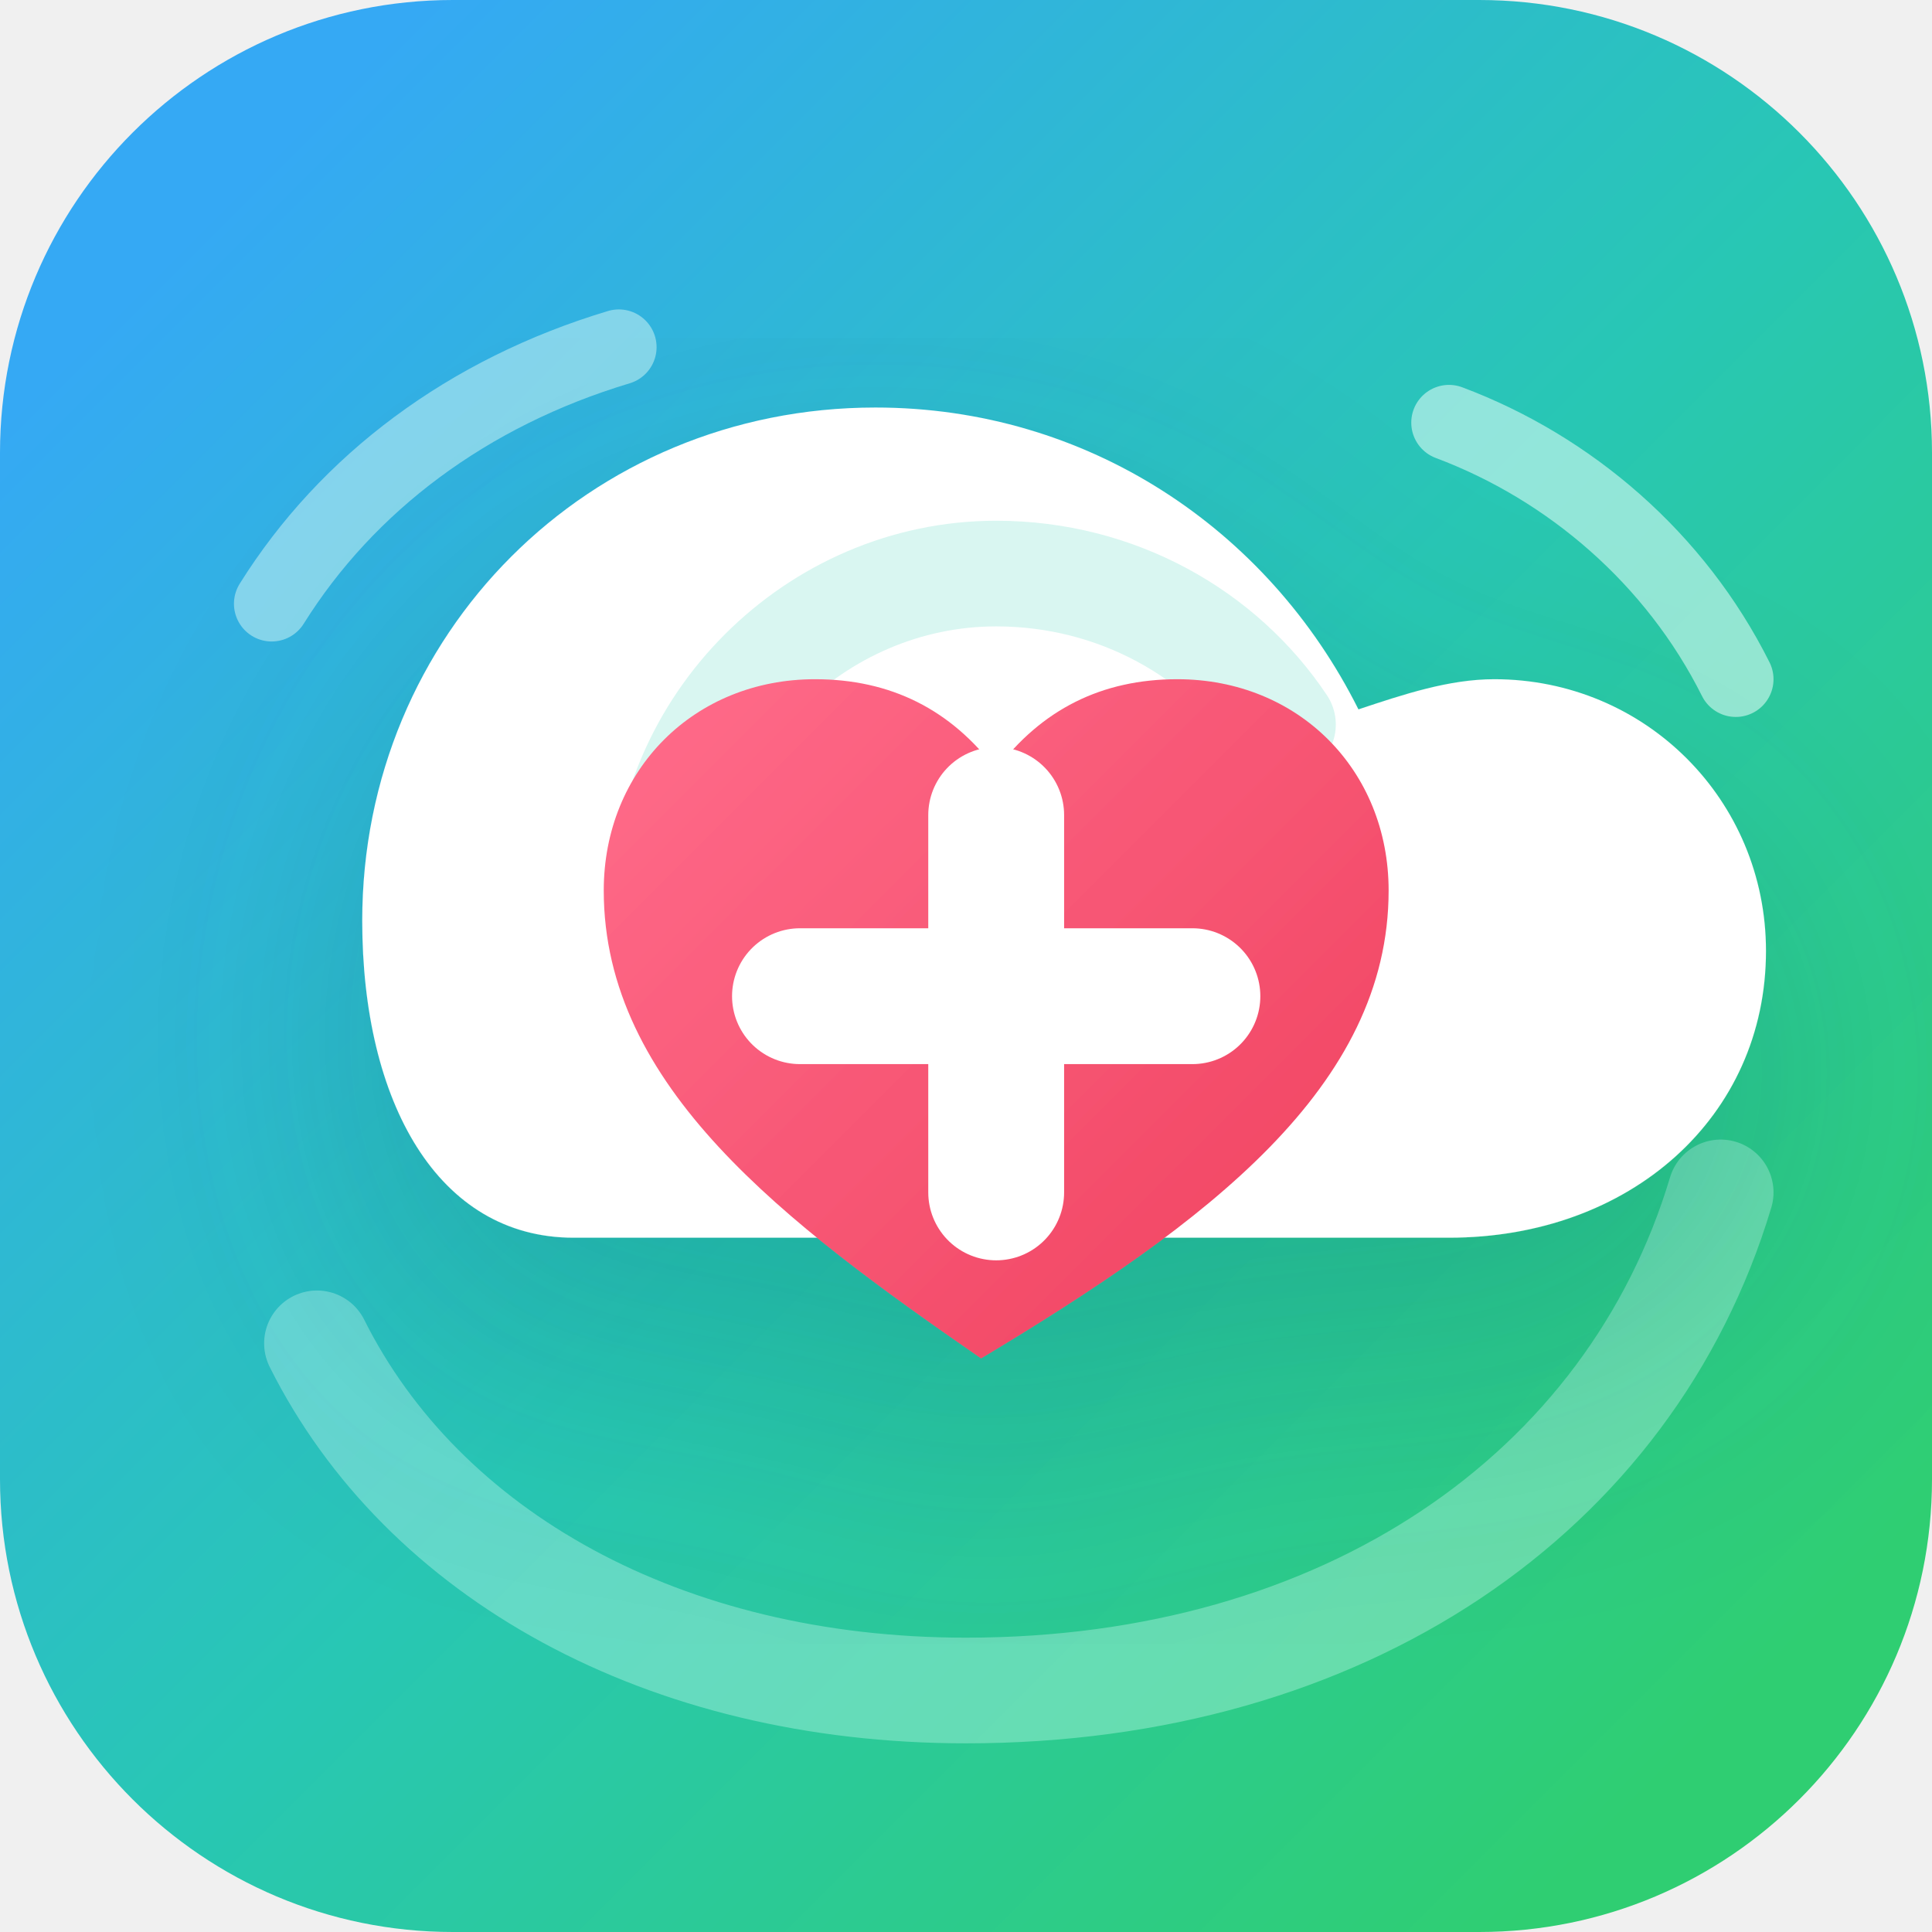
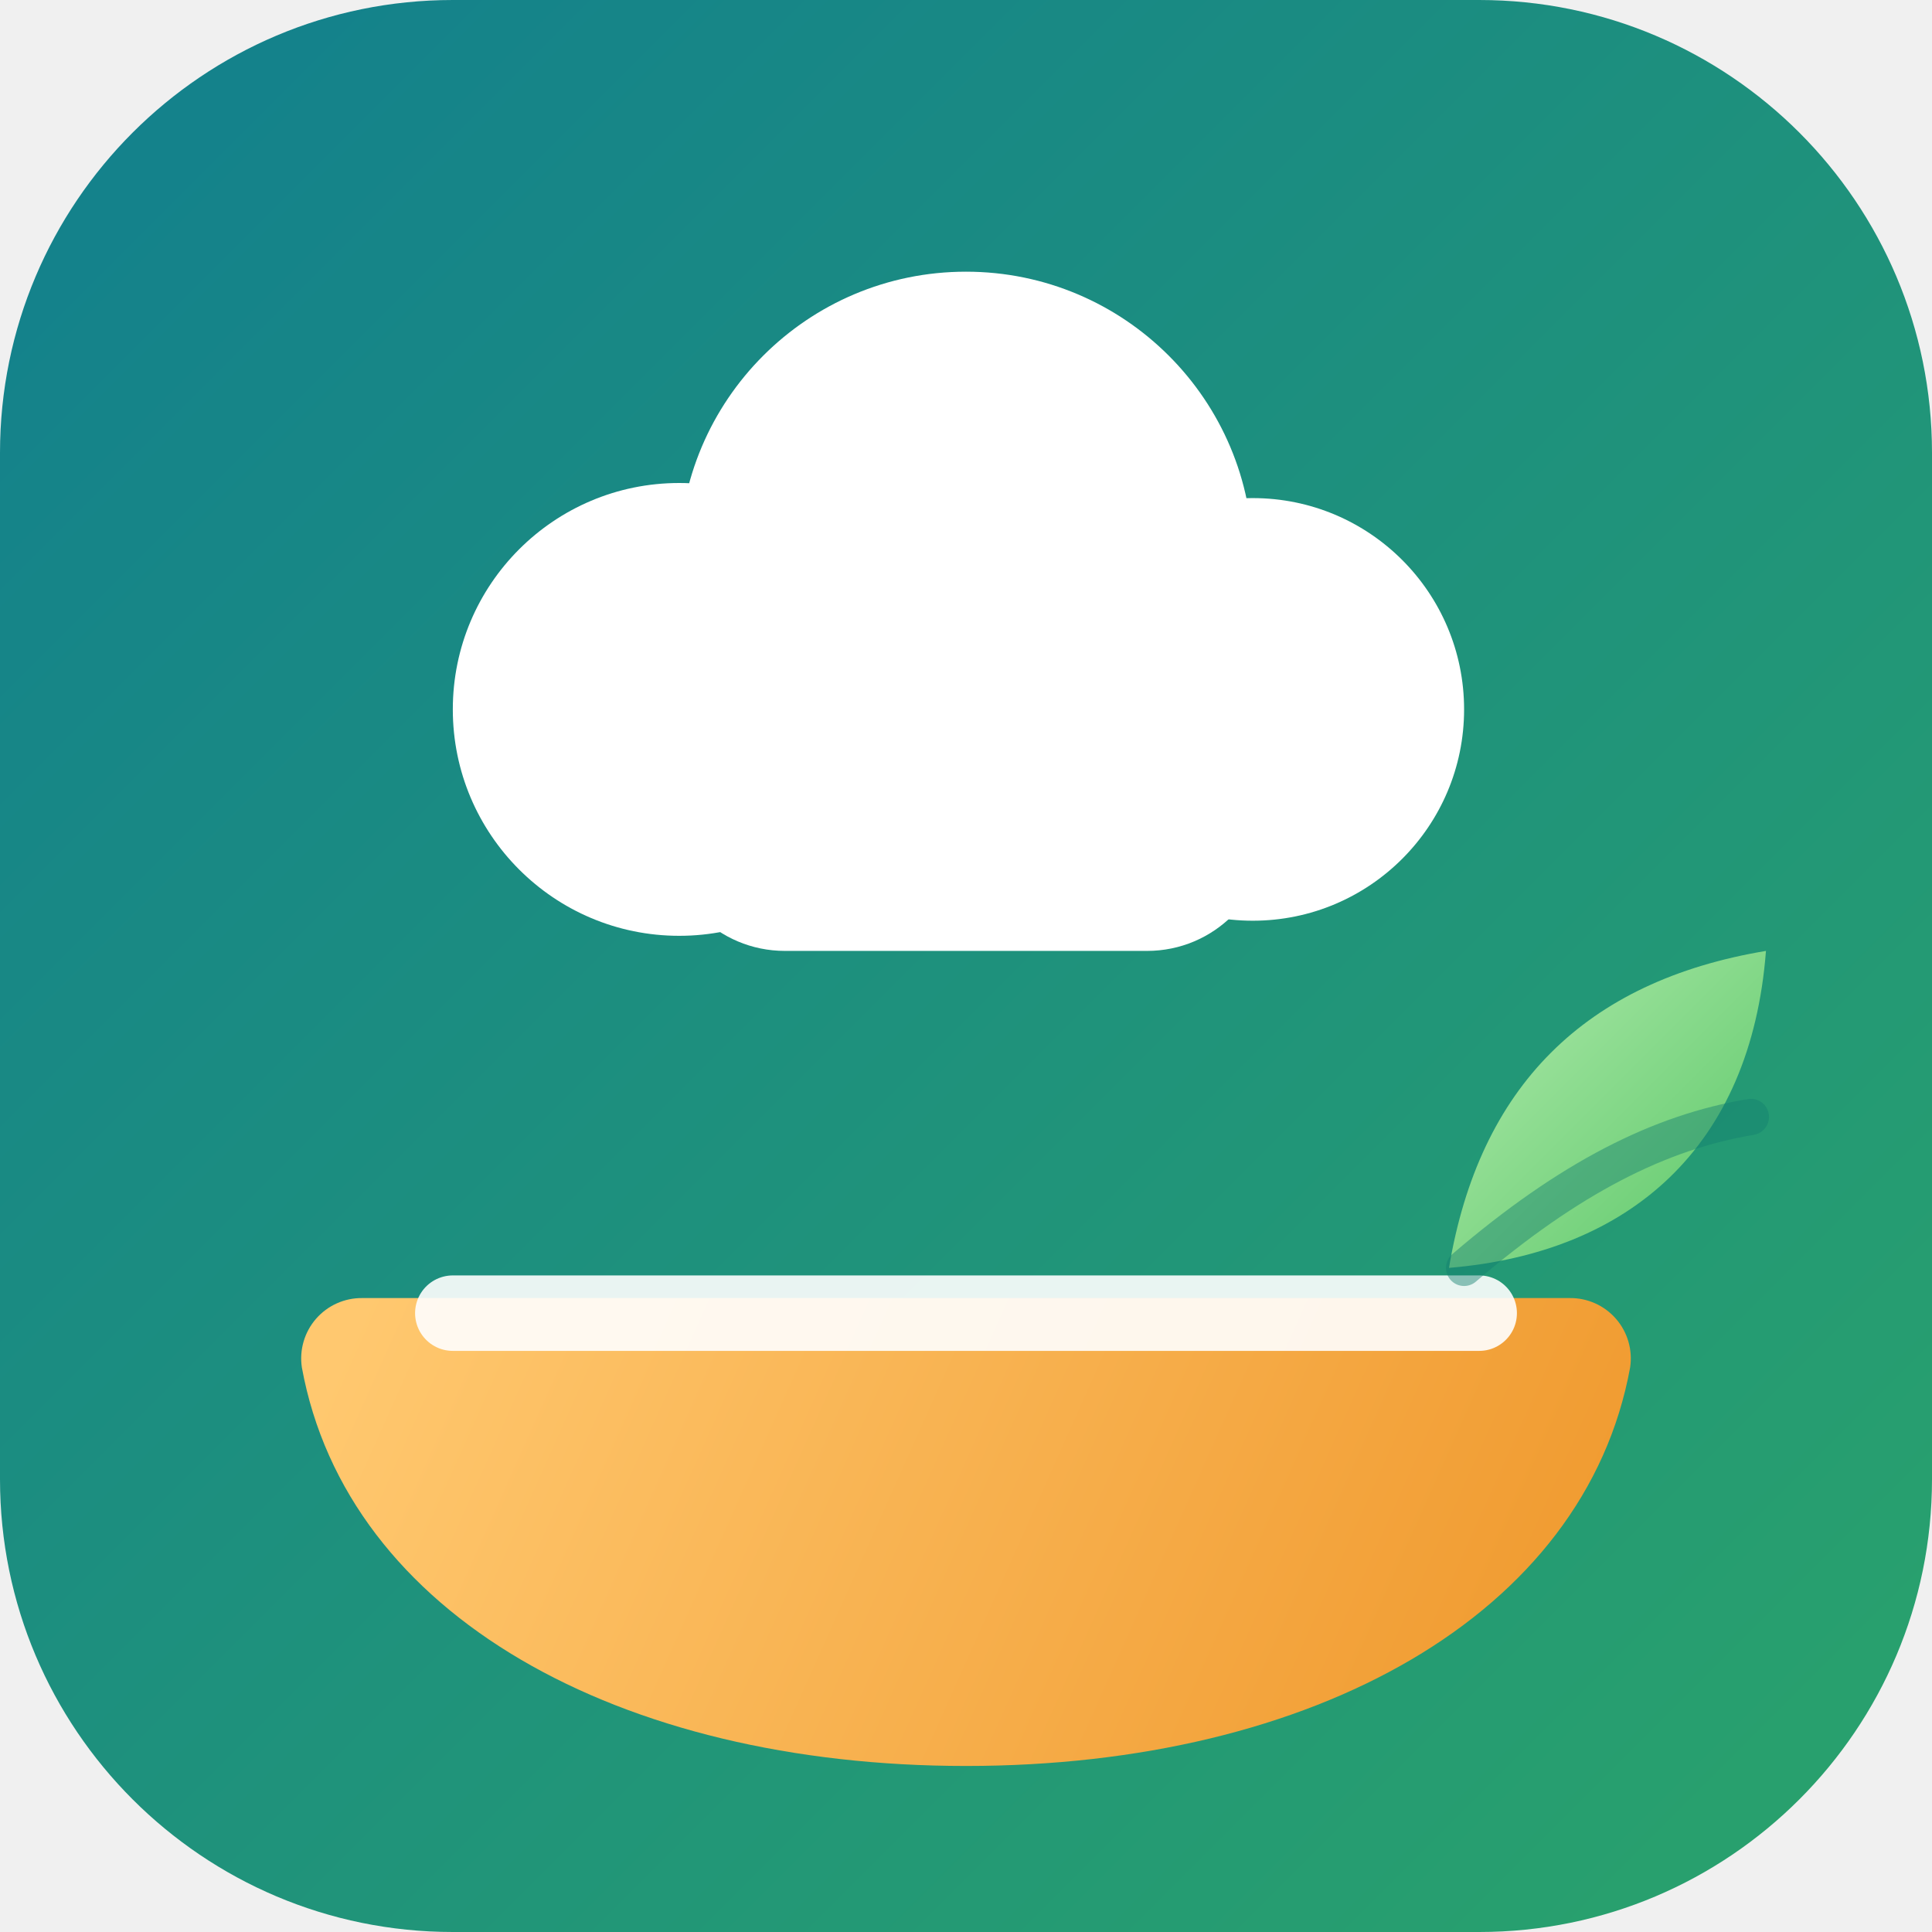
- <svg xmlns="http://www.w3.org/2000/svg" viewBox="0 0 128 128" role="img" aria-label="Tongjianyun">
+ <svg xmlns="http://www.w3.org/2000/svg" viewBox="0 0 128 128" role="img" aria-label="童健云">
  <defs>
-     <linearGradient id="bg" x1="14" y1="14" x2="114" y2="114" gradientUnits="userSpaceOnUse">
-       <stop offset="0" stop-color="#35A9F4" />
-       <stop offset="0.52" stop-color="#28C7B4" />
-       <stop offset="1" stop-color="#2FCE72" />
+     <linearGradient id="bg" x1="0" y1="0" x2="128" y2="128" gradientUnits="userSpaceOnUse">
+       <stop offset="0" stop-color="#127F8E" />
+       <stop offset="1" stop-color="#2AA36B" />
    </linearGradient>
-     <linearGradient id="heart" x1="43" y1="45" x2="86" y2="88" gradientUnits="userSpaceOnUse">
-       <stop offset="0" stop-color="#FF6B8A" />
-       <stop offset="1" stop-color="#F04461" />
+     <linearGradient id="bw" x1="26" y1="82" x2="102" y2="116" gradientUnits="userSpaceOnUse">
+       <stop offset="0" stop-color="#FFC86F" />
+       <stop offset="1" stop-color="#F09A2F" />
    </linearGradient>
-     <filter id="shadow" x="-20%" y="-20%" width="140%" height="150%" color-interpolation-filters="sRGB">
-       <feDropShadow dx="0" dy="8" stdDeviation="9" flood-color="#0E5D63" flood-opacity="0.22" />
-     </filter>
+     <linearGradient id="lf2" x1="86" y1="60" x2="112" y2="86" gradientUnits="userSpaceOnUse">
+       <stop offset="0" stop-color="#CDF6C3" />
+       <stop offset="1" stop-color="#5FC96B" />
+     </linearGradient>
  </defs>
  <rect width="128" height="128" rx="30" fill="url(#bg)" />
-   <path d="M21 89c7 14 23 23 43 23 25 0 44-13 50-33" fill="none" stroke="#D7FFF5" stroke-width="7" stroke-linecap="round" opacity="0.34" />
-   <g filter="url(#shadow)">
-     <path d="M38 82h58c12 0 21-8 21-19 0-10-8-18-18-18-3 0-6 1-9 2C84 35 72 27 58 27 39 27 24 42 24 61c0 12 5 21 14 21z" fill="#FFFFFF" />
-     <path d="M44 60c0-12 10-22 22-22 8 0 15 4 19 10" fill="none" stroke="#D9F6F1" stroke-width="7" stroke-linecap="round" />
-     <path d="M65 90c-13-9-25-18-25-31 0-8 6-14 14-14 5 0 9 2 12 6 3-4 7-6 12-6 8 0 14 6 14 14 0 13-12 22-27 31z" fill="url(#heart)" />
-     <path d="M66 54v25M53 66h26" stroke="#FFFFFF" stroke-width="9" stroke-linecap="round" />
+   <g fill="#FFFFFF">
+     <circle cx="45" cy="47" r="15" />
+     <circle cx="64" cy="37" r="19" />
+     <circle cx="83" cy="47" r="14" />
+     <rect x="44" y="47" width="40" height="16" rx="8" />
  </g>
-   <path d="M96 28c8 3 15 9 19 17" fill="none" stroke="#E9FFF9" stroke-width="5" stroke-linecap="round" opacity="0.55" />
-   <path d="M18 40c5-8 13-14 23-17" fill="none" stroke="#E9FFF9" stroke-width="5" stroke-linecap="round" opacity="0.45" />
+   <path d="M24 86h80a4 4 0 0 1 4 4.6C105 107 87 117 64 117S23 107 20 90.6A4 4 0 0 1 24 86z" fill="url(#bw)" />
+   <path d="M30 87h68" stroke="#FFFFFF" stroke-width="5" stroke-linecap="round" opacity="0.9" />
+   <path d="M96 84c2-12 9-19 21-21-1 13-9 20-21 21z" fill="url(#lf2)" />
+   <path d="M97 84c7-6 13-9 19-10" fill="none" stroke="#127F6E" stroke-width="2.4" stroke-linecap="round" opacity="0.45" />
</svg>
